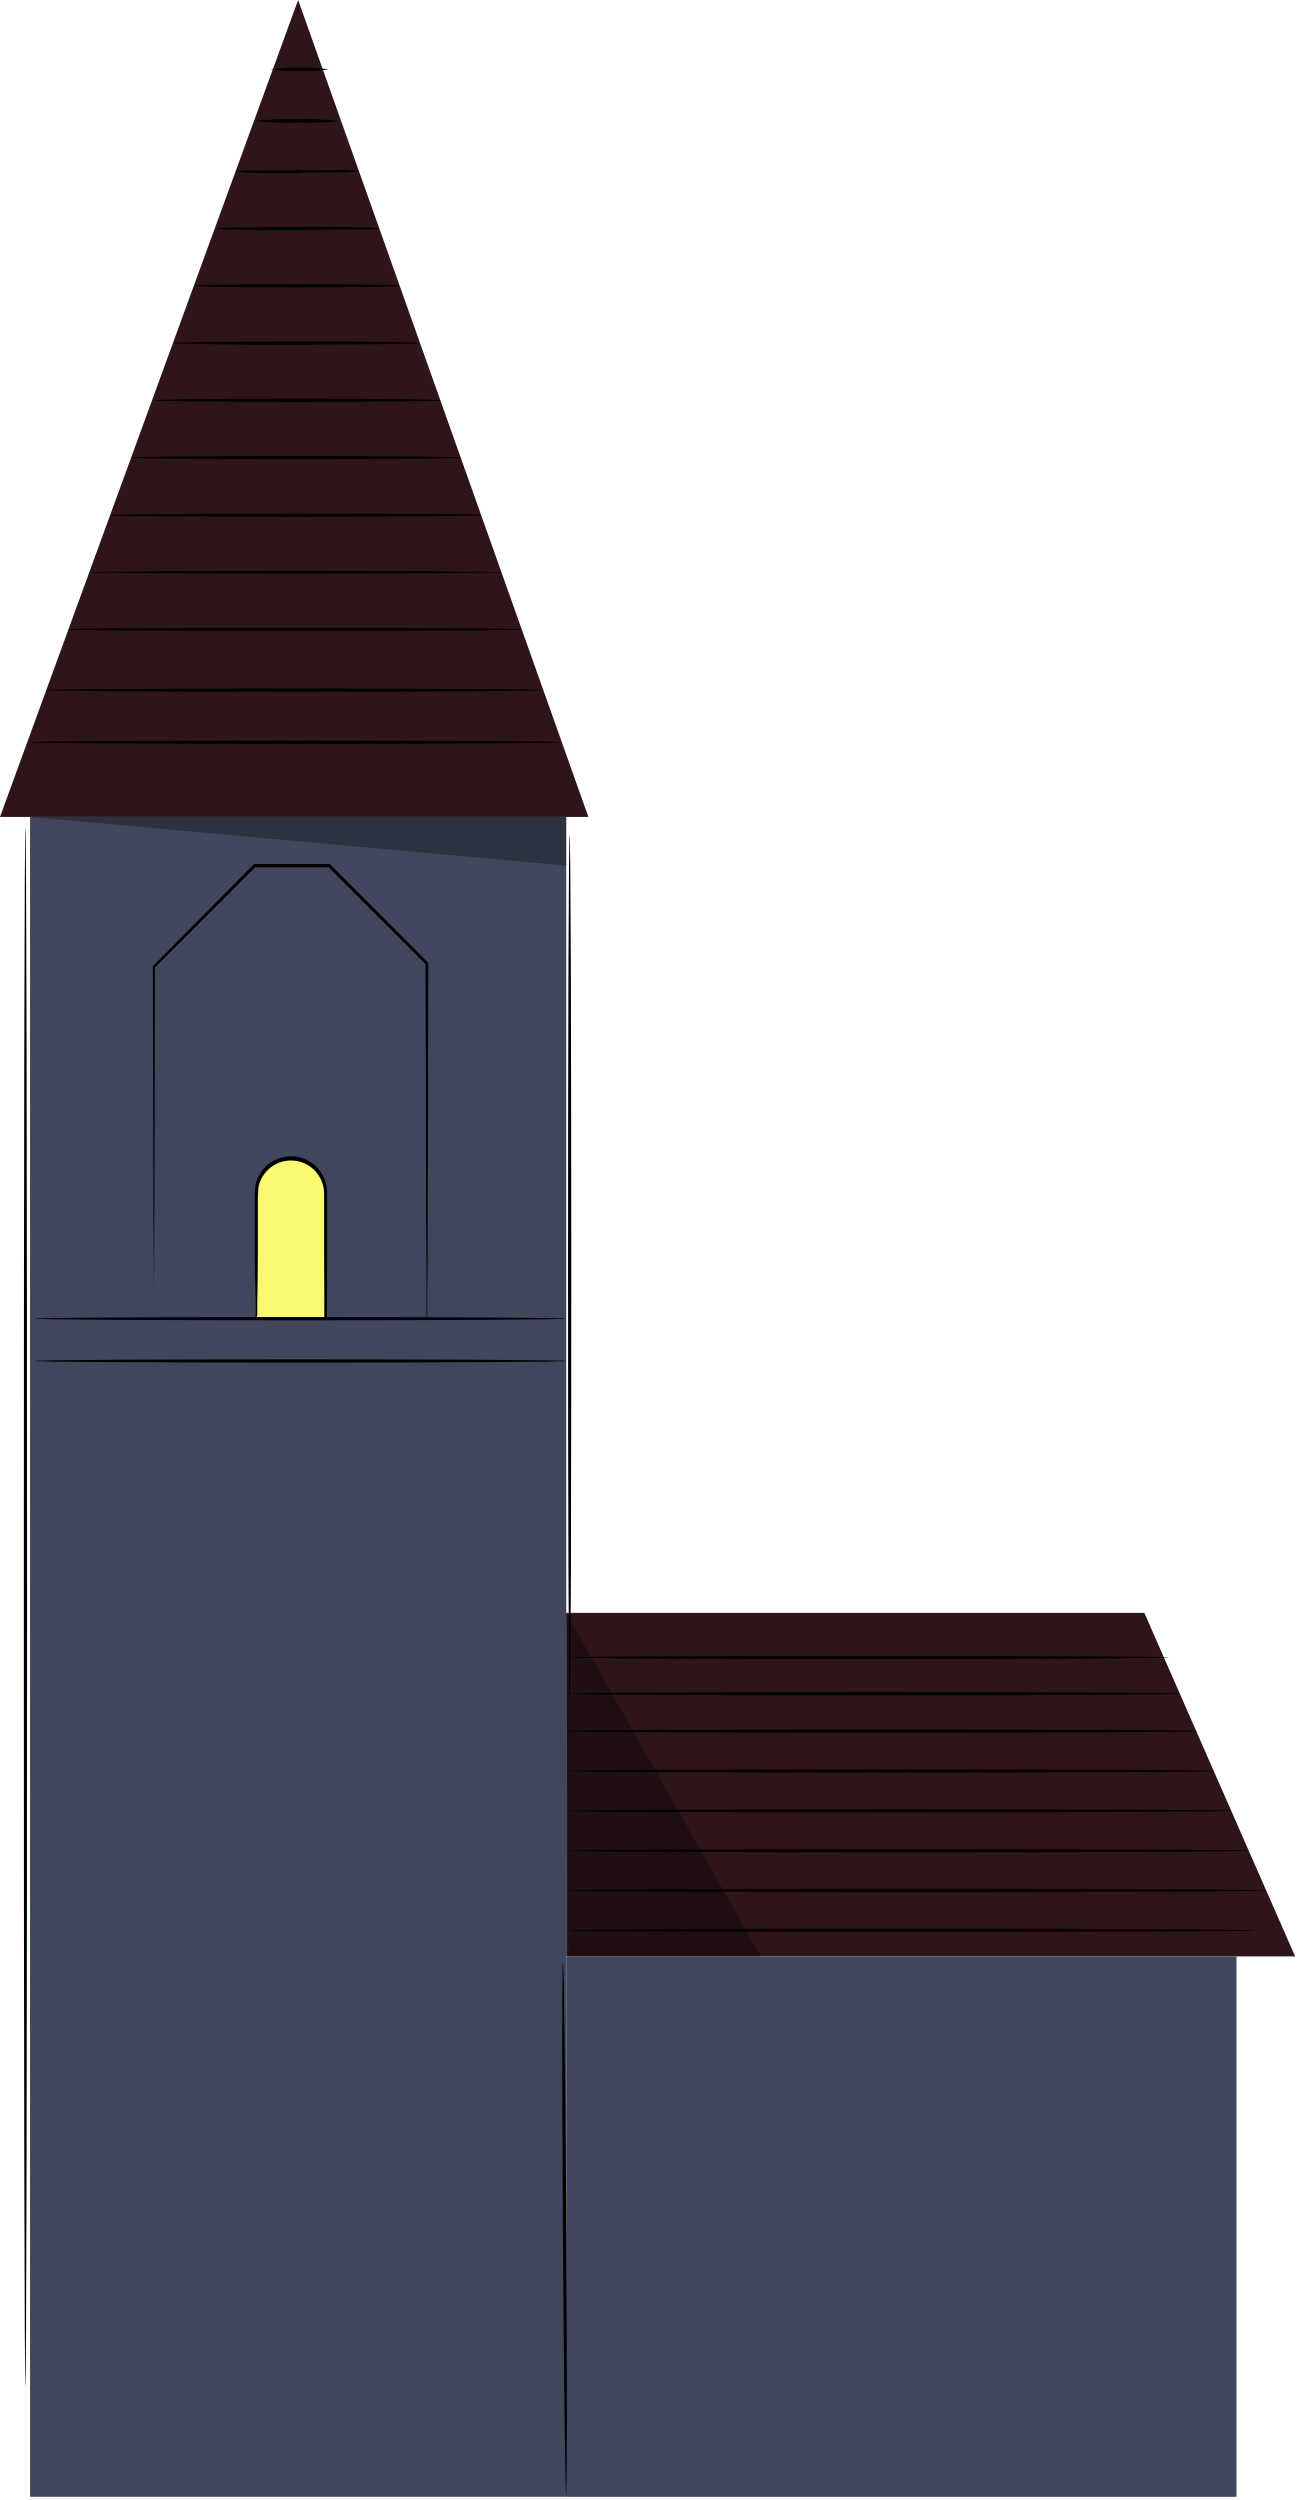
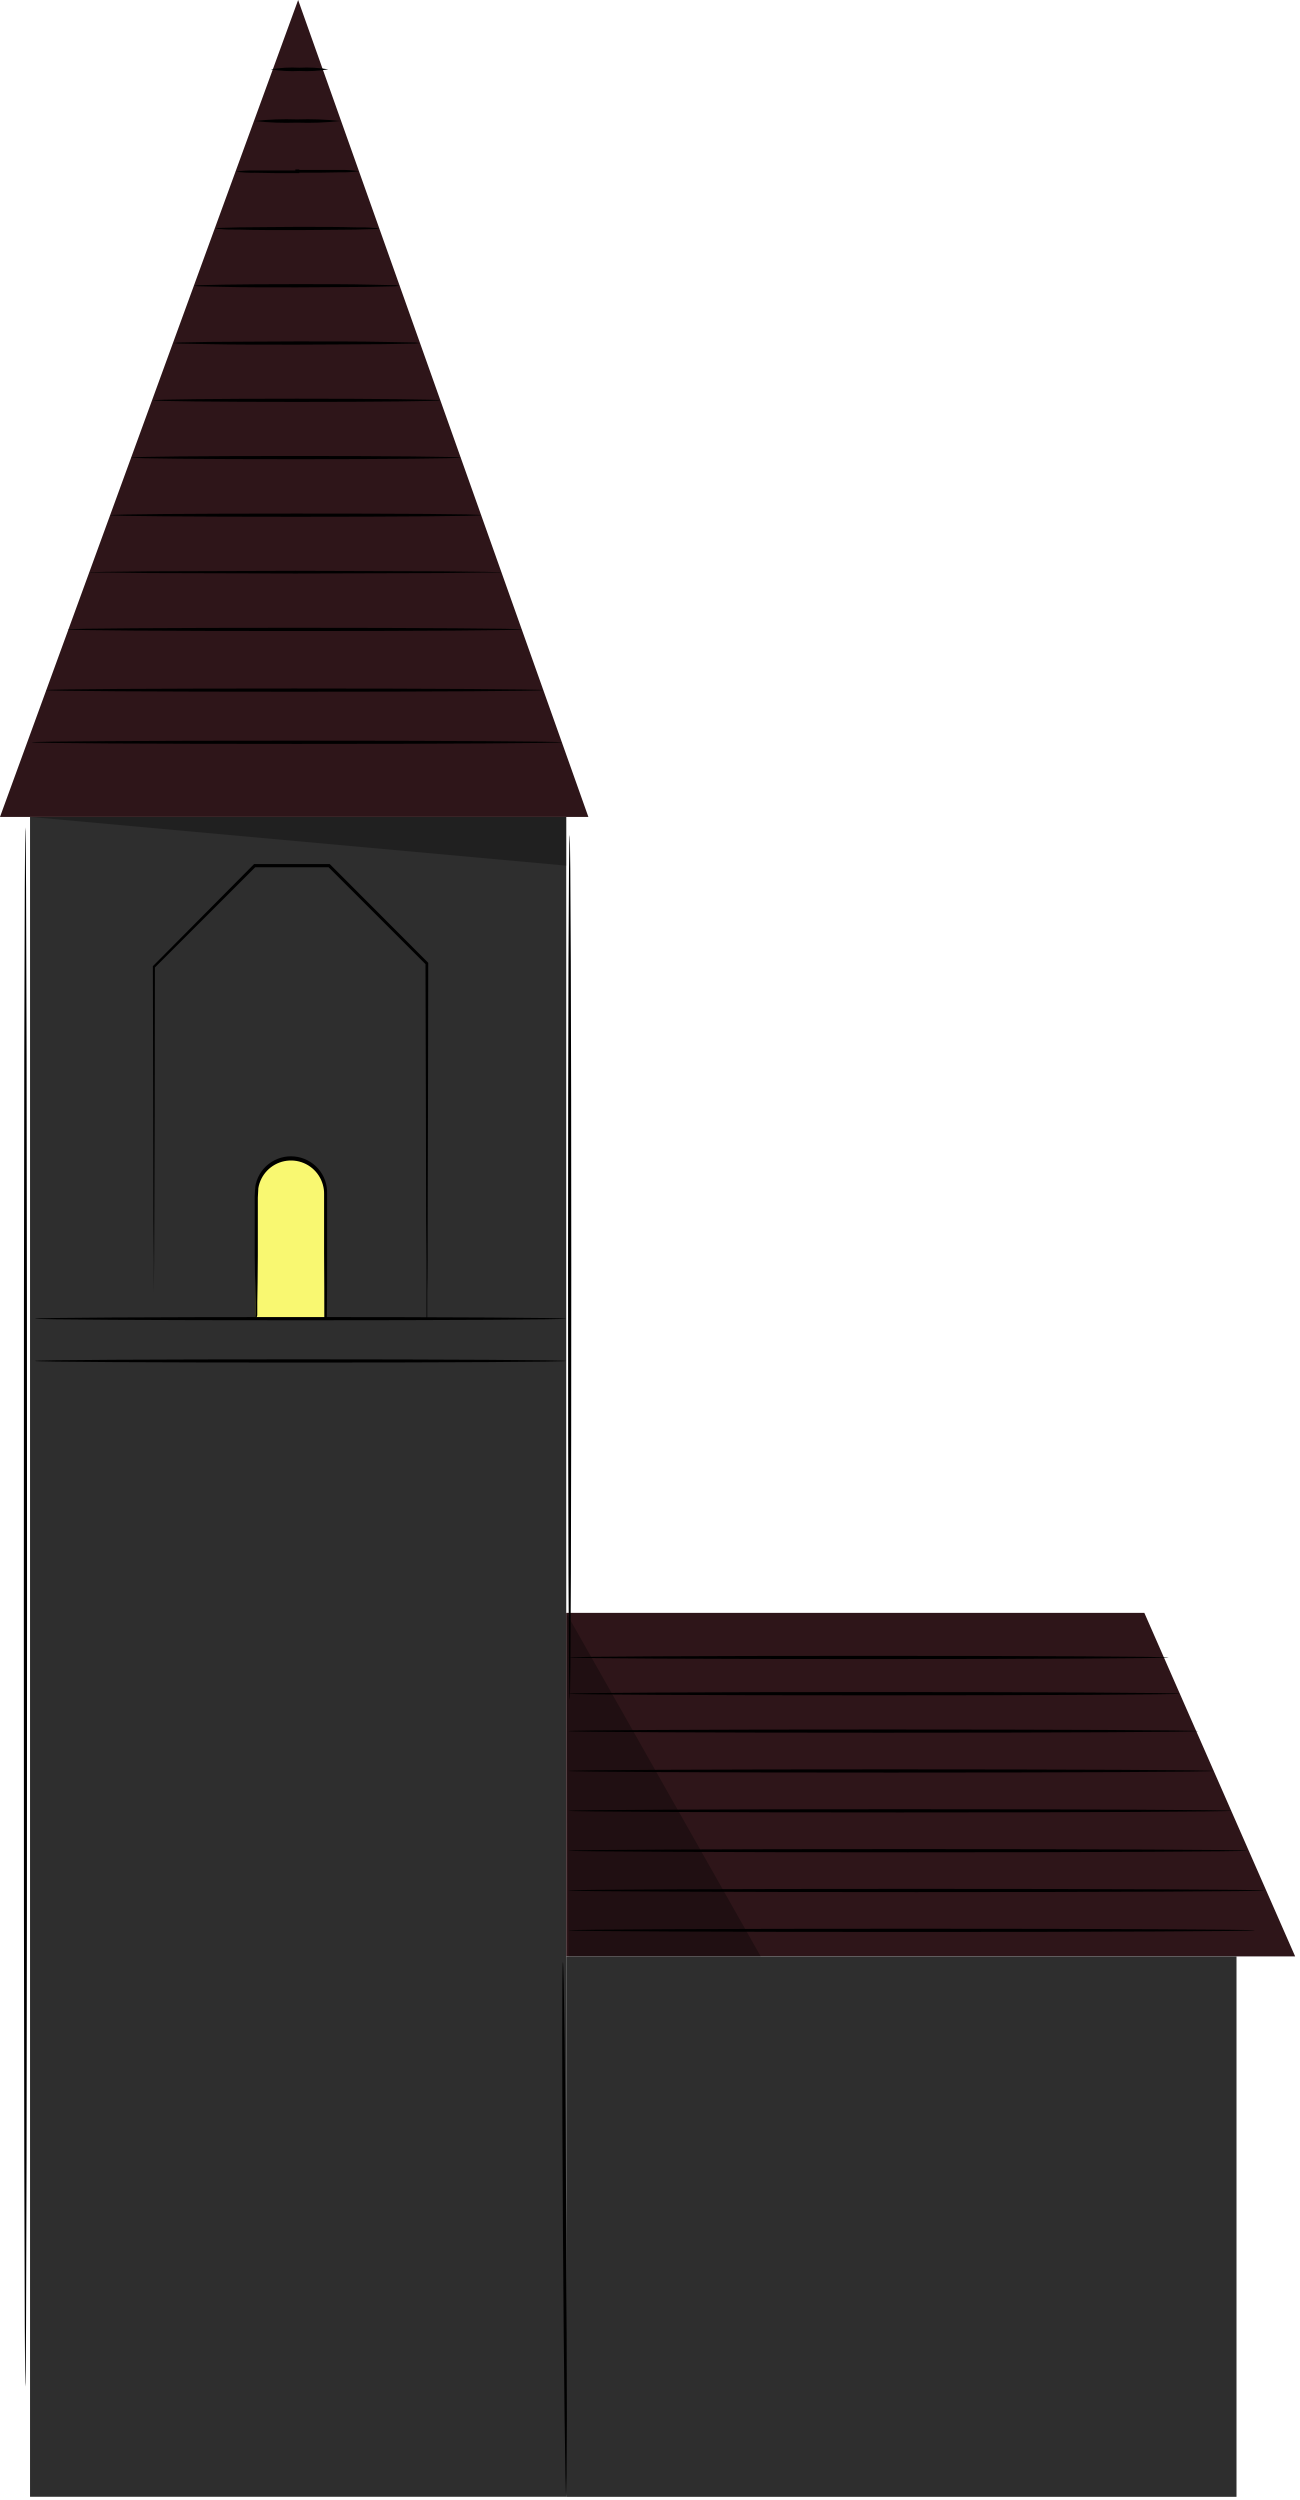
<svg xmlns="http://www.w3.org/2000/svg" width="209" height="402" viewBox="0 0 209 402" fill="none">
-   <path d="M91.05 131.36H4.83V401.48H91.05V131.36Z" fill="#40475C" />
+   <path d="M91.05 131.36H4.83V401.48H91.05V131.36Z" fill="#2E2E2E" />
  <path d="M184.01 259.35H91.05V314.59H208.26L184.01 259.35Z" fill="#2E1519" />
-   <path d="M198.83 314.59H91.05V401.49H198.83V314.59Z" fill="#40475C" />
+   <path d="M198.83 314.59H91.05V401.49H198.83V314.59Z" fill="#2E2E2E" />
  <path d="M41.05 212.04H52.2V191.84C52.2 190.36 51.612 188.941 50.566 187.894C49.519 186.848 48.1 186.26 46.62 186.26C45.142 186.263 43.725 186.852 42.681 187.898C41.637 188.944 41.05 190.362 41.05 191.84V212.04Z" fill="#F9F871" />
  <path d="M41.05 212.04C41.03 211.82 41.03 211.599 41.05 211.38C41.05 210.87 41.05 210.21 41.05 209.38C41.05 207.57 41 205.06 40.96 201.98C40.96 200.4 40.96 198.67 40.96 196.83C40.96 195.9 40.96 194.94 40.96 193.96C40.924 192.933 40.948 191.904 41.03 190.88C41.253 189.41 42.03 188.082 43.202 187.167C44.373 186.252 45.85 185.82 47.33 185.96C48.81 186.099 50.18 186.799 51.16 187.917C52.14 189.034 52.655 190.485 52.6 191.97V195.24C52.6 197.38 52.6 199.45 52.6 201.43C52.6 205.38 52.6 208.97 52.55 212.03V212.23H52.36L44.15 212.13L41.95 212.08C41.704 212.105 41.456 212.105 41.21 212.08H42.02L44.26 212.03L52.36 211.93L52.17 212.12C52.17 209.06 52.17 205.47 52.12 201.52C52.12 199.52 52.12 197.47 52.12 195.33V192.06C52.137 190.998 51.841 189.955 51.27 189.06C50.69 188.154 49.849 187.444 48.858 187.026C47.867 186.608 46.772 186.5 45.718 186.716C44.664 186.933 43.7 187.464 42.954 188.239C42.209 189.015 41.715 189.998 41.54 191.06C41.462 192.058 41.435 193.059 41.46 194.06C41.46 195.06 41.46 195.98 41.46 196.89C41.46 198.71 41.46 200.41 41.46 201.98C41.46 205.06 41.39 207.58 41.37 209.39C41.37 210.24 41.37 210.91 41.37 211.39C41.37 211.87 41.06 212.03 41.05 212.04Z" fill="black" />
  <path d="M47.94 0L0 131.36H94.61L47.94 0Z" fill="#2E1519" />
  <path d="M87.37 110.97C87.37 111.12 69.48 111.23 47.37 111.23C25.26 111.23 7.37 111.12 7.37 110.97C7.37 110.82 25.26 110.71 47.37 110.71C69.48 110.71 87.37 110.84 87.37 110.97Z" fill="black" />
  <path d="M90.35 119.36C90.35 119.51 71.26 119.62 47.72 119.62C24.18 119.62 5.09 119.51 5.09 119.36C5.09 119.21 24.17 119.1 47.72 119.1C71.27 119.1 90.35 119.22 90.35 119.36Z" fill="black" />
  <path d="M83.9 101.21C83.9 101.36 67.55 101.47 47.39 101.47C27.23 101.47 10.87 101.36 10.87 101.21C10.87 101.06 27.22 100.95 47.39 100.95C67.56 100.95 83.9 101.07 83.9 101.21Z" fill="black" />
  <path d="M80.63 92C80.41 92.046 80.185 92.066 79.96 92.06H78.03L70.92 92.15L47.5 92.22L24.06 92.15L16.96 92.06H15.03C14.805 92.066 14.58 92.046 14.36 92C14.583 91.979 14.807 91.979 15.03 92L16.96 91.95L24.06 91.87L47.5 91.79L70.92 91.87L78.03 91.95L79.96 92C80.183 91.979 80.407 91.979 80.63 92Z" fill="black" />
  <path d="M77.36 82.84C77.36 82.99 64.01 83.1 47.54 83.1C31.07 83.1 17.72 82.99 17.72 82.84C17.72 82.69 31.07 82.58 47.54 82.58C64.01 82.58 77.36 82.65 77.36 82.84Z" fill="black" />
  <path d="M74.08 73.58C74.08 73.73 62.22 73.84 47.59 73.84C32.96 73.84 21.08 73.73 21.08 73.58C21.08 73.43 32.95 73.32 47.59 73.32C62.23 73.32 74.08 73.44 74.08 73.58Z" fill="black" />
  <path d="M70.79 64.37C70.79 64.51 60.46 64.63 47.72 64.63C34.98 64.63 24.64 64.51 24.64 64.37C24.64 64.23 34.97 64.11 47.72 64.11C60.47 64.11 70.79 64.23 70.79 64.37Z" fill="black" />
  <path d="M67.54 55.16C67.024 55.241 66.502 55.275 65.98 55.26L61.72 55.34C58.12 55.34 53.16 55.42 47.67 55.42C42.18 55.42 37.22 55.42 33.67 55.34L29.41 55.26C28.888 55.275 28.366 55.242 27.85 55.16C28.366 55.078 28.888 55.045 29.41 55.06L33.67 54.98C37.26 54.98 42.23 54.9 47.67 54.9C53.11 54.9 58.12 54.9 61.72 54.98L65.98 55.06C66.502 55.045 67.024 55.079 67.54 55.16Z" fill="black" />
  <path d="M64.27 45.95C63.842 46.03 63.406 46.064 62.97 46.05L59.42 46.13C56.42 46.13 52.29 46.21 47.72 46.21C43.15 46.21 39.01 46.21 36.02 46.13L32.47 46.05C32.034 46.065 31.598 46.031 31.17 45.95C31.598 45.868 32.034 45.835 32.47 45.85L36.02 45.77C39.02 45.72 43.15 45.69 47.72 45.69C52.29 45.69 56.42 45.69 59.42 45.77L62.97 45.85C63.406 45.836 63.842 45.87 64.27 45.95Z" fill="black" />
  <path d="M60.99 36.74C60.662 36.817 60.326 36.851 59.99 36.84C59.32 36.84 58.35 36.9 57.16 36.92C54.76 36.92 51.46 37 47.8 37C44.14 37 40.8 37 38.45 36.92C37.25 36.92 36.28 36.92 35.61 36.84C35.274 36.851 34.937 36.817 34.61 36.74C34.937 36.663 35.274 36.629 35.61 36.64C36.28 36.64 37.25 36.58 38.45 36.56C40.84 36.56 44.15 36.48 47.8 36.48C51.45 36.48 54.8 36.48 57.16 36.56C58.35 36.56 59.32 36.56 59.99 36.64C60.326 36.629 60.662 36.663 60.99 36.74Z" fill="black" />
  <path d="M57.72 27.53C56.687 27.679 55.643 27.74 54.6 27.71L51.21 27.77H47.49V27.25H48.12V27.84H44.4L41.01 27.78C39.967 27.809 38.923 27.749 37.89 27.6C38.923 27.45 39.967 27.387 41.01 27.41H44.4H46.4H48.12V27.84H47.49V27.32H49.21H51.21H54.6C55.644 27.303 56.688 27.373 57.72 27.53Z" fill="black" />
  <path d="M54.66 19.46C52.373 19.717 50.07 19.804 47.77 19.72C45.474 19.804 43.174 19.717 40.89 19.46C43.174 19.203 45.474 19.116 47.77 19.2C50.07 19.116 52.373 19.203 54.66 19.46Z" fill="black" />
  <path d="M52.79 11.15C51.261 11.407 49.708 11.494 48.16 11.41C46.612 11.494 45.059 11.407 43.53 11.15C45.059 10.893 46.612 10.806 48.16 10.89C49.708 10.806 51.261 10.893 52.79 11.15Z" fill="black" />
  <path d="M91.05 212.04C91.05 212.19 71.92 212.3 48.33 212.3C24.74 212.3 5.61 212.19 5.61 212.04C5.61 211.89 24.73 211.78 48.33 211.78C71.93 211.78 91.05 211.9 91.05 212.04Z" fill="black" />
  <path d="M91.05 218.84C91.05 218.99 71.92 219.1 48.33 219.1C24.74 219.1 5.61 218.99 5.61 218.84C5.61 218.69 24.73 218.58 48.33 218.58C71.93 218.58 91.05 218.71 91.05 218.84Z" fill="black" />
  <path d="M68.59 212.04C68.575 211.951 68.575 211.859 68.59 211.77C68.59 211.57 68.59 211.3 68.59 210.96V207.81C68.59 205.04 68.59 201.03 68.52 196C68.52 185.87 68.46 171.59 68.42 154.92L68.49 155.1C63.6 150.2 58.28 144.89 52.76 139.38L52.94 139.46H40.93L41.11 139.38L24.84 155.64L24.91 155.47C24.91 171.98 24.84 186.11 24.81 196.15C24.81 201.15 24.76 205.1 24.74 207.85C24.74 209.19 24.74 210.23 24.74 210.97C24.74 211.31 24.74 211.57 24.74 211.77C24.755 211.859 24.755 211.951 24.74 212.04C24.731 211.95 24.731 211.86 24.74 211.77C24.74 211.57 24.74 211.31 24.74 210.97C24.74 210.23 24.74 209.19 24.74 207.85C24.74 205.1 24.74 201.14 24.67 196.15C24.67 186.15 24.62 171.98 24.58 155.47V155.36L24.65 155.29L40.79 139.01L40.86 138.94H53.01L53.09 139.01L68.79 154.75L68.86 154.82V154.92C68.86 171.59 68.79 185.87 68.77 196C68.77 201 68.77 205 68.7 207.81V210.96C68.7 211.3 68.7 211.57 68.7 211.77C68.7 211.97 68.59 212.04 68.59 212.04Z" fill="black" />
  <path d="M4.09 383.77C3.94 383.77 3.83 327.64 3.83 258.41C3.83 189.18 3.94 133.03 4.09 133.03C4.24 133.03 4.35 189.15 4.35 258.41C4.35 327.67 4.23 383.77 4.09 383.77Z" fill="black" />
  <path d="M91.6 273.3C91.45 273.3 91.34 242.17 91.34 203.79C91.34 165.41 91.45 134.27 91.6 134.27C91.75 134.27 91.86 165.39 91.86 203.79C91.86 242.19 91.79 273.3 91.6 273.3Z" fill="black" />
  <path d="M187.91 266.52C187.91 266.66 166.31 266.78 139.66 266.78C113.01 266.78 91.41 266.66 91.41 266.52C91.41 266.38 113.01 266.26 139.66 266.26C166.31 266.26 187.91 266.38 187.91 266.52Z" fill="black" />
  <path d="M189.72 272.35C189.72 272.49 167.72 272.61 140.57 272.61C113.42 272.61 91.41 272.49 91.41 272.35C91.41 272.21 113.41 272.08 140.57 272.08C167.73 272.08 189.72 272.2 189.72 272.35Z" fill="black" />
  <path d="M192.65 278.36C192.65 278.51 169.98 278.62 142.03 278.62C114.08 278.62 91.41 278.51 91.41 278.36C91.41 278.21 114.07 278.1 142.03 278.1C169.99 278.1 192.65 278.22 192.65 278.36Z" fill="black" />
  <path d="M195.17 284.77C195.17 284.92 171.94 285.03 143.29 285.03C114.64 285.03 91.41 284.92 91.41 284.77C91.41 284.62 114.63 284.51 143.29 284.51C171.95 284.51 195.17 284.63 195.17 284.77Z" fill="black" />
  <path d="M197.99 291.18C197.99 291.32 174.13 291.44 144.7 291.44C115.27 291.44 91.41 291.32 91.41 291.18C91.41 291.04 115.26 290.92 144.7 290.92C174.14 290.92 197.99 291.04 197.99 291.18Z" fill="black" />
  <path d="M200.54 297.59C200.54 297.73 176.11 297.85 145.98 297.85C115.85 297.85 91.41 297.73 91.41 297.59C91.41 297.45 115.84 297.33 145.98 297.33C176.12 297.33 200.54 297.44 200.54 297.59Z" fill="black" />
  <path d="M203.37 303.99C203.37 304.14 178.3 304.25 147.37 304.25C116.44 304.25 91.37 304.14 91.37 303.99C91.37 303.84 116.43 303.73 147.37 303.73C178.31 303.73 203.37 303.84 203.37 303.99Z" fill="black" />
  <path d="M201.79 310.4C201.79 310.55 177.08 310.66 146.61 310.66C116.14 310.66 91.42 310.55 91.42 310.4C91.42 310.25 116.12 310.14 146.61 310.14C177.1 310.14 201.79 310.26 201.79 310.4Z" fill="black" />
  <path d="M91.05 401.49C90.91 401.49 90.67 382.24 90.52 358.49C90.37 334.74 90.36 315.49 90.52 315.49C90.68 315.49 90.91 334.73 91.06 358.49C91.21 382.25 91.19 401.49 91.05 401.49Z" fill="black" />
  <path opacity="0.3" d="M91.05 259.35L122.32 314.59H91.41L91.05 259.35Z" fill="black" />
  <path opacity="0.3" d="M4.83 131.36L91.05 139.2V131.36H4.83Z" fill="black" />
</svg>
